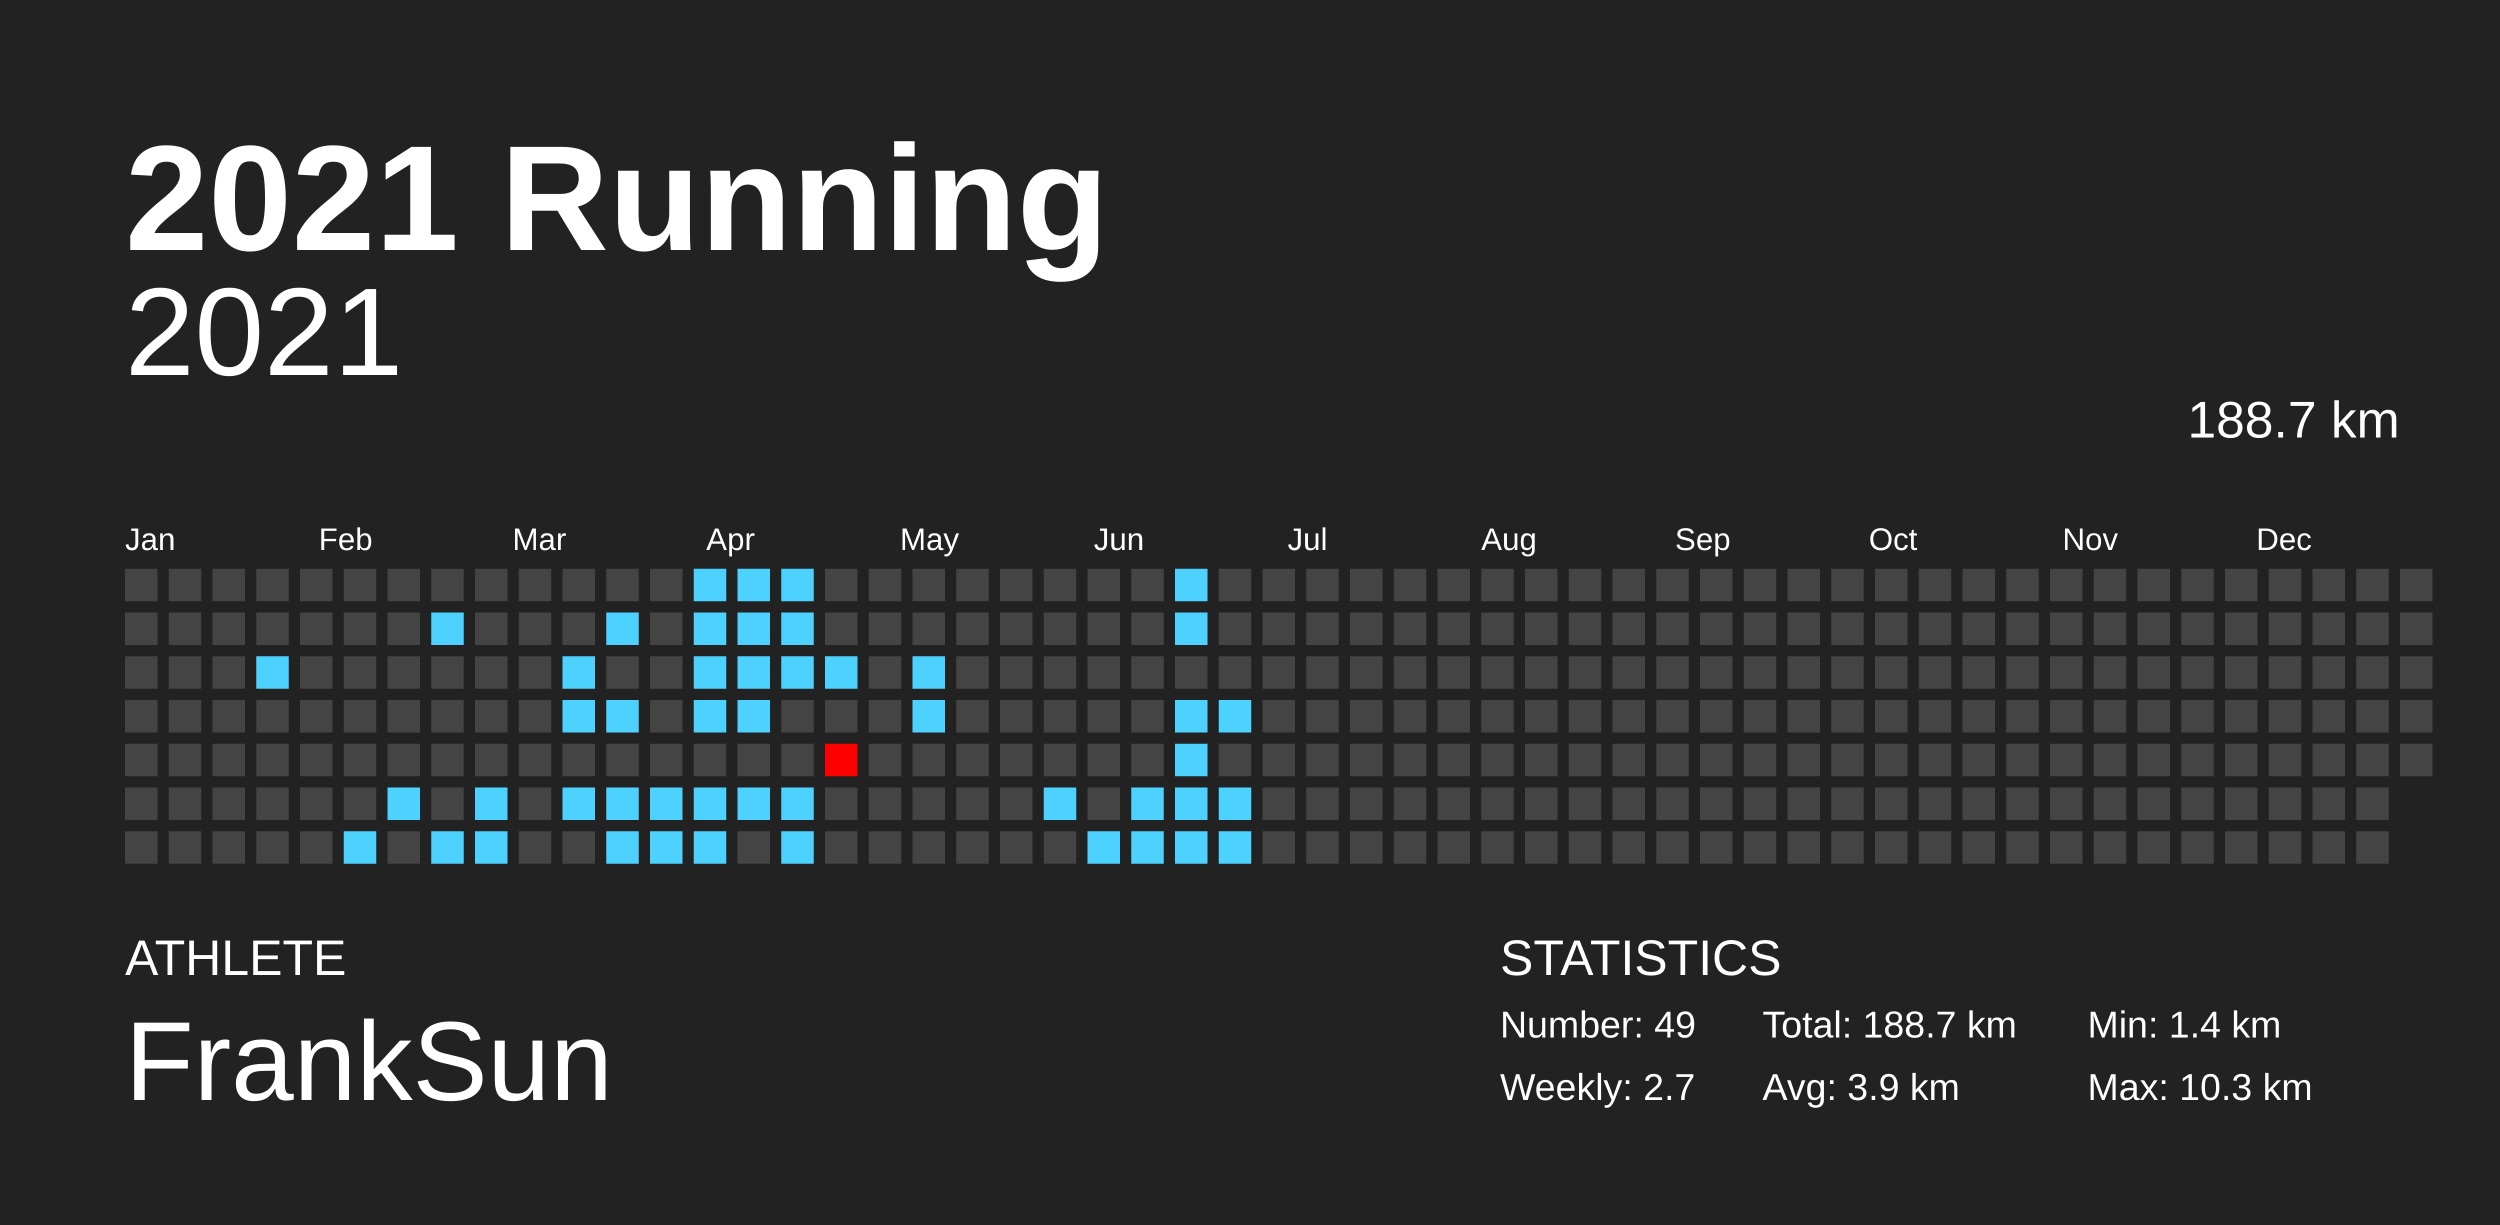
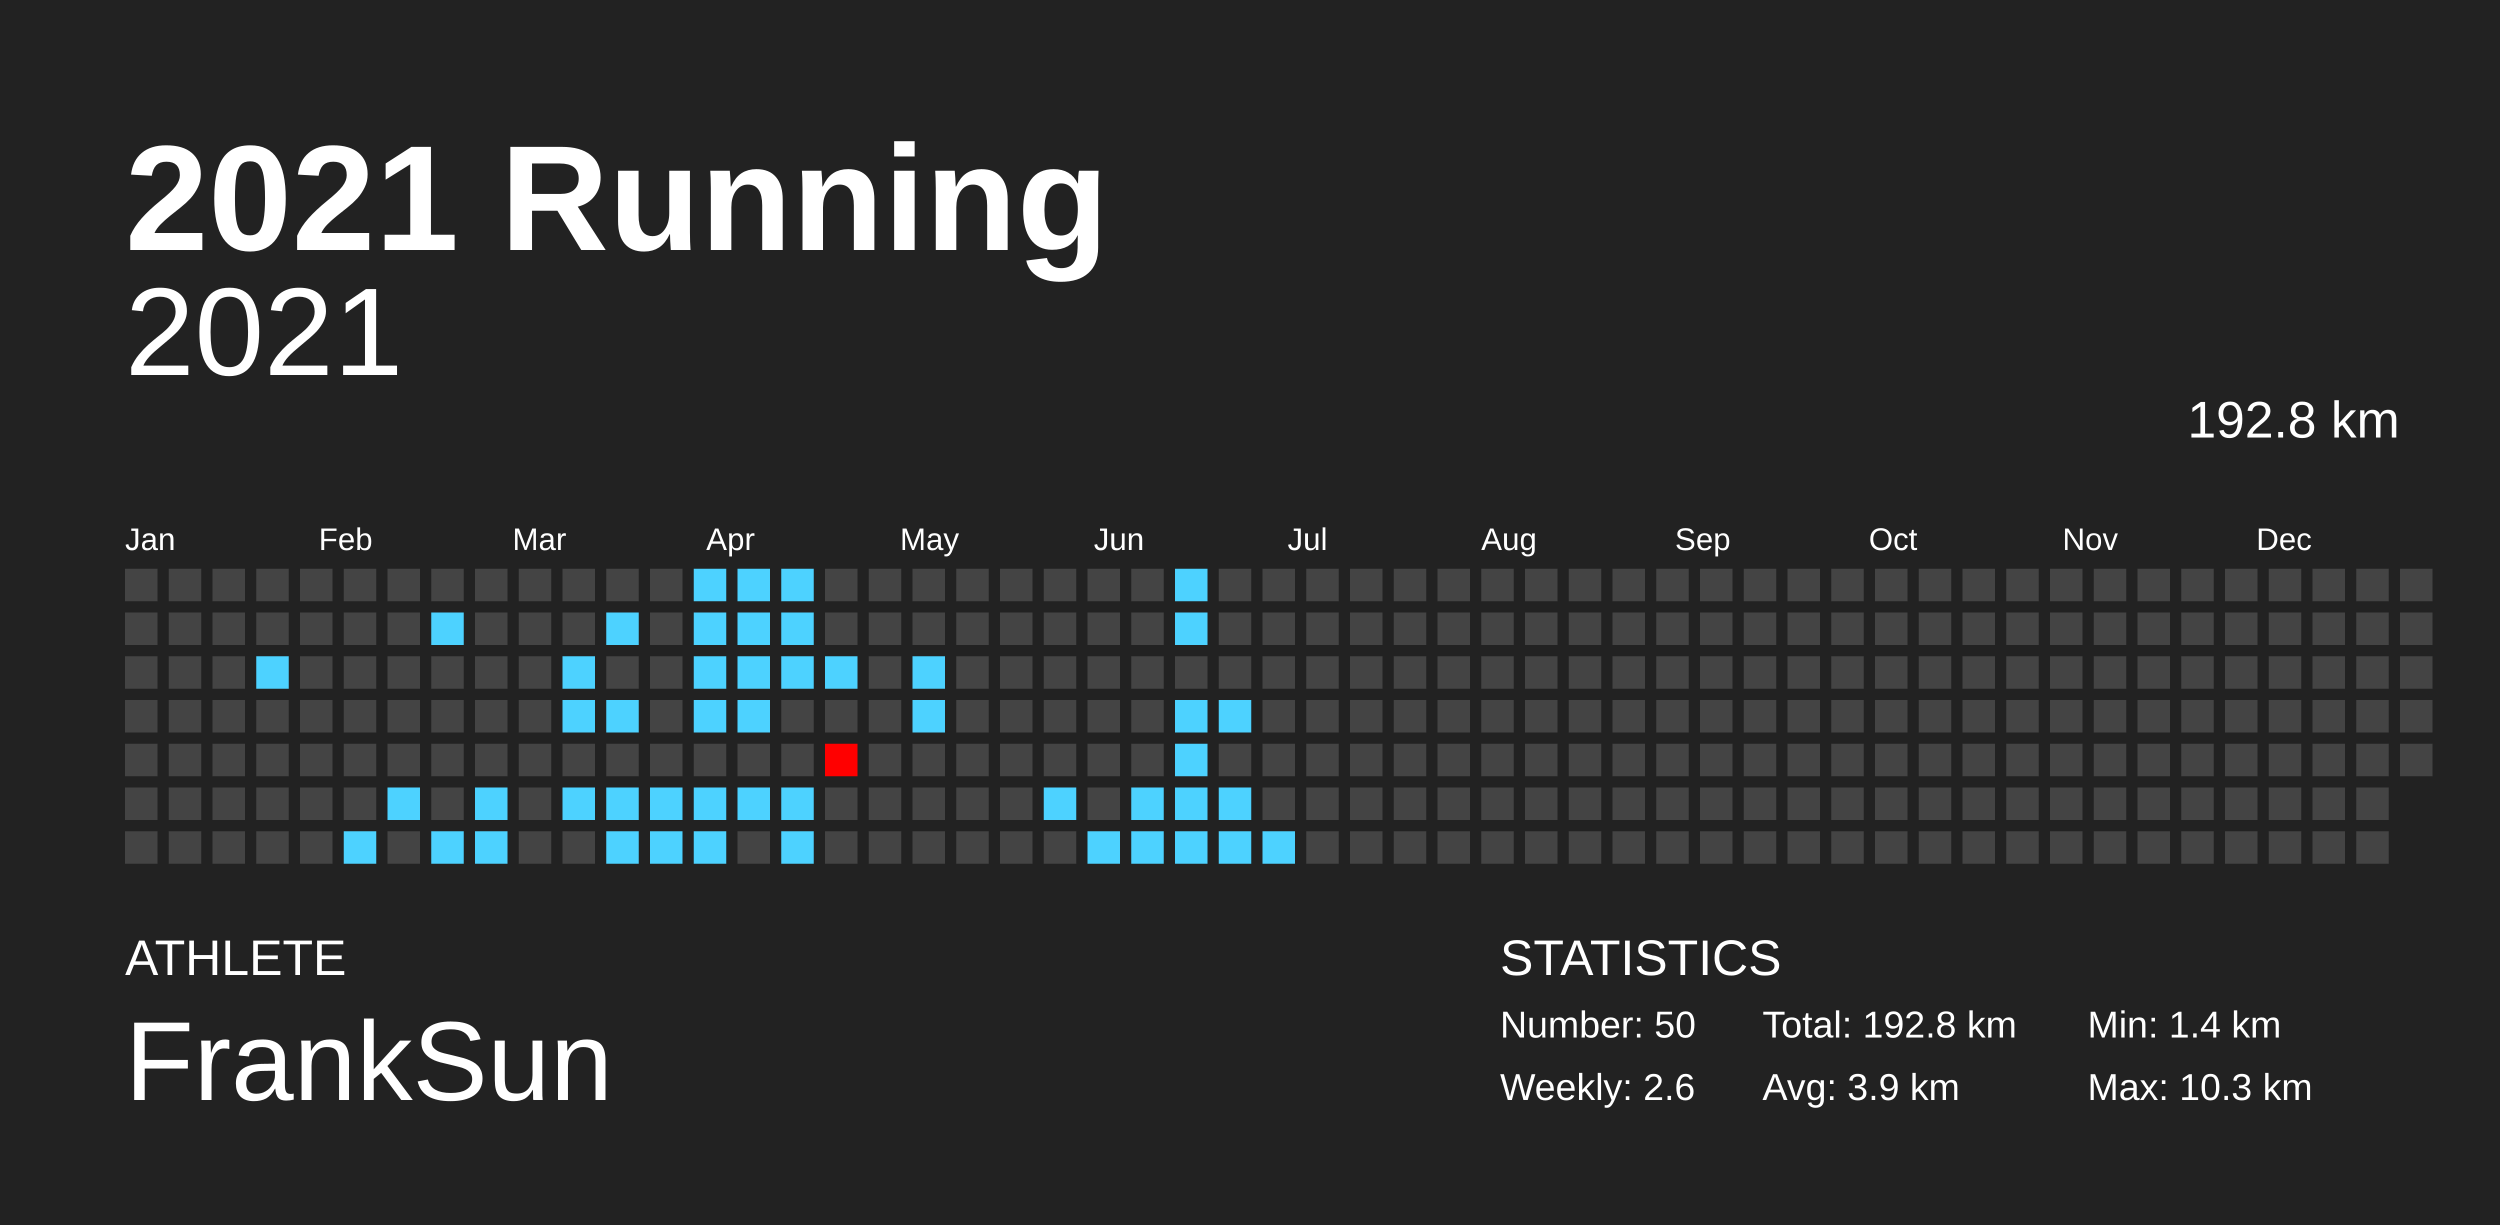
<svg xmlns="http://www.w3.org/2000/svg" baseProfile="full" height="98mm" version="1.1" viewBox="0,0,200,98" width="200mm">
  <defs />
  <rect fill="#222222" height="98" width="200" x="0" y="0" />
  <text fill="#FFFFFF" style="font-size:12px; font-family:Arial; font-weight:bold;" x="10" y="20">2021 Running</text>
  <text fill="#FFFFFF" style="font-size:4px; font-family:Arial" x="10" y="78">ATHLETE</text>
  <text fill="#FFFFFF" style="font-size:9px; font-family:Arial" x="10" y="88">FrankSun</text>
  <text fill="#FFFFFF" style="font-size:4px; font-family:Arial" x="120" y="78">STATISTICS</text>
-   <text fill="#FFFFFF" style="font-size:3px; font-family:Arial" x="120" y="83">Number: 49</text>
-   <text fill="#FFFFFF" style="font-size:3px; font-family:Arial" x="120" y="88">Weekly: 2.7</text>
-   <text fill="#FFFFFF" style="font-size:3px; font-family:Arial" x="141" y="83">Total: 188.7 km</text>
+   <text fill="#FFFFFF" style="font-size:3px; font-family:Arial" x="120" y="83">Number: 50</text>
+   <text fill="#FFFFFF" style="font-size:3px; font-family:Arial" x="120" y="88">Weekly: 2.6</text>
+   <text fill="#FFFFFF" style="font-size:3px; font-family:Arial" x="141" y="83">Total: 192.8 km</text>
  <text fill="#FFFFFF" style="font-size:3px; font-family:Arial" x="141" y="88">Avg: 3.9 km</text>
  <text fill="#FFFFFF" style="font-size:3px; font-family:Arial" x="167" y="83">Min: 1.4 km</text>
  <text fill="#FFFFFF" style="font-size:3px; font-family:Arial" x="167" y="88">Max: 10.3 km</text>
  <text alignment-baseline="hanging" fill="#FFFFFF" style="font-size:10.0px; font-family:Arial;" x="10" y="30">2021</text>
-   <text alignment-baseline="hanging" fill="#FFFFFF" style="font-size:4.125px; font-family:Arial;" x="175" y="35">188.7 km</text>
+   <text alignment-baseline="hanging" fill="#FFFFFF" style="font-size:4.125px; font-family:Arial;" x="175" y="35">192.8 km</text>
  <text fill="#FFFFFF" style="font-size:2.5px; font-family:Arial" x="10.0" y="44">Jan</text>
  <text fill="#FFFFFF" style="font-size:2.5px; font-family:Arial" x="25.5" y="44">Feb</text>
  <text fill="#FFFFFF" style="font-size:2.5px; font-family:Arial" x="41.0" y="44">Mar</text>
  <text fill="#FFFFFF" style="font-size:2.5px; font-family:Arial" x="56.5" y="44">Apr</text>
  <text fill="#FFFFFF" style="font-size:2.5px; font-family:Arial" x="72.0" y="44">May</text>
  <text fill="#FFFFFF" style="font-size:2.5px; font-family:Arial" x="87.5" y="44">Jun</text>
  <text fill="#FFFFFF" style="font-size:2.5px; font-family:Arial" x="103.0" y="44">Jul</text>
  <text fill="#FFFFFF" style="font-size:2.5px; font-family:Arial" x="118.5" y="44">Aug</text>
  <text fill="#FFFFFF" style="font-size:2.5px; font-family:Arial" x="134.0" y="44">Sep</text>
  <text fill="#FFFFFF" style="font-size:2.5px; font-family:Arial" x="149.5" y="44">Oct</text>
  <text fill="#FFFFFF" style="font-size:2.5px; font-family:Arial" x="165.0" y="44">Nov</text>
  <text fill="#FFFFFF" style="font-size:2.5px; font-family:Arial" x="180.5" y="44">Dec</text>
  <rect fill="#444444" height="2.6" width="2.6" x="10.0" y="45.5" />
  <rect fill="#444444" height="2.6" width="2.6" x="10.0" y="49.0" />
  <rect fill="#444444" height="2.6" width="2.6" x="10.0" y="52.5" />
  <rect fill="#444444" height="2.6" width="2.6" x="10.0" y="56.0" />
  <rect fill="#444444" height="2.6" width="2.6" x="10.0" y="59.5" />
  <rect fill="#444444" height="2.6" width="2.6" x="10.0" y="63.0" />
  <rect fill="#444444" height="2.6" width="2.6" x="10.0" y="66.5" />
  <rect fill="#444444" height="2.6" width="2.6" x="13.5" y="45.5" />
  <rect fill="#444444" height="2.6" width="2.6" x="13.5" y="49.0" />
  <rect fill="#444444" height="2.6" width="2.6" x="13.5" y="52.5" />
  <rect fill="#444444" height="2.6" width="2.6" x="13.5" y="56.0" />
  <rect fill="#444444" height="2.6" width="2.6" x="13.5" y="59.5" />
  <rect fill="#444444" height="2.6" width="2.6" x="13.5" y="63.0" />
  <rect fill="#444444" height="2.6" width="2.6" x="13.5" y="66.5" />
  <rect fill="#444444" height="2.6" width="2.6" x="17.0" y="45.5" />
  <rect fill="#444444" height="2.6" width="2.6" x="17.0" y="49.0" />
  <rect fill="#444444" height="2.6" width="2.6" x="17.0" y="52.5" />
  <rect fill="#444444" height="2.6" width="2.6" x="17.0" y="56.0" />
  <rect fill="#444444" height="2.6" width="2.6" x="17.0" y="59.5" />
  <rect fill="#444444" height="2.6" width="2.6" x="17.0" y="63.0" />
  <rect fill="#444444" height="2.6" width="2.6" x="17.0" y="66.5" />
  <rect fill="#444444" height="2.6" width="2.6" x="20.5" y="45.5" />
  <rect fill="#444444" height="2.6" width="2.6" x="20.5" y="49.0" />
  <rect fill="#4dd2ff" height="2.6" width="2.6" x="20.5" y="52.5" />
  <rect fill="#444444" height="2.6" width="2.6" x="20.5" y="56.0" />
  <rect fill="#444444" height="2.6" width="2.6" x="20.5" y="59.5" />
  <rect fill="#444444" height="2.6" width="2.6" x="20.5" y="63.0" />
  <rect fill="#444444" height="2.6" width="2.6" x="20.5" y="66.5" />
  <rect fill="#444444" height="2.6" width="2.6" x="24.0" y="45.5" />
  <rect fill="#444444" height="2.6" width="2.6" x="24.0" y="49.0" />
  <rect fill="#444444" height="2.6" width="2.6" x="24.0" y="52.5" />
  <rect fill="#444444" height="2.6" width="2.6" x="24.0" y="56.0" />
  <rect fill="#444444" height="2.6" width="2.6" x="24.0" y="59.5" />
  <rect fill="#444444" height="2.6" width="2.6" x="24.0" y="63.0" />
  <rect fill="#444444" height="2.6" width="2.6" x="24.0" y="66.5" />
  <rect fill="#444444" height="2.6" width="2.6" x="27.5" y="45.5" />
  <rect fill="#444444" height="2.6" width="2.6" x="27.5" y="49.0" />
  <rect fill="#444444" height="2.6" width="2.6" x="27.5" y="52.5" />
  <rect fill="#444444" height="2.6" width="2.6" x="27.5" y="56.0" />
  <rect fill="#444444" height="2.6" width="2.6" x="27.5" y="59.5" />
  <rect fill="#444444" height="2.6" width="2.6" x="27.5" y="63.0" />
  <rect fill="#4dd2ff" height="2.6" width="2.6" x="27.5" y="66.5" />
  <rect fill="#444444" height="2.6" width="2.6" x="31.0" y="45.5" />
  <rect fill="#444444" height="2.6" width="2.6" x="31.0" y="49.0" />
  <rect fill="#444444" height="2.6" width="2.6" x="31.0" y="52.5" />
  <rect fill="#444444" height="2.6" width="2.6" x="31.0" y="56.0" />
  <rect fill="#444444" height="2.6" width="2.6" x="31.0" y="59.5" />
  <rect fill="#4dd2ff" height="2.6" width="2.6" x="31.0" y="63.0" />
  <rect fill="#444444" height="2.6" width="2.6" x="31.0" y="66.5" />
  <rect fill="#444444" height="2.6" width="2.6" x="34.5" y="45.5" />
  <rect fill="#4dd2ff" height="2.6" width="2.6" x="34.5" y="49.0" />
  <rect fill="#444444" height="2.6" width="2.6" x="34.5" y="52.5" />
  <rect fill="#444444" height="2.6" width="2.6" x="34.5" y="56.0" />
  <rect fill="#444444" height="2.6" width="2.6" x="34.5" y="59.5" />
  <rect fill="#444444" height="2.6" width="2.6" x="34.5" y="63.0" />
  <rect fill="#4dd2ff" height="2.6" width="2.6" x="34.5" y="66.5" />
  <rect fill="#444444" height="2.6" width="2.6" x="38.0" y="45.5" />
  <rect fill="#444444" height="2.6" width="2.6" x="38.0" y="49.0" />
  <rect fill="#444444" height="2.6" width="2.6" x="38.0" y="52.5" />
  <rect fill="#444444" height="2.6" width="2.6" x="38.0" y="56.0" />
  <rect fill="#444444" height="2.6" width="2.6" x="38.0" y="59.5" />
  <rect fill="#4dd2ff" height="2.6" width="2.6" x="38.0" y="63.0" />
  <rect fill="#4dd2ff" height="2.6" width="2.6" x="38.0" y="66.5" />
  <rect fill="#444444" height="2.6" width="2.6" x="41.5" y="45.5" />
  <rect fill="#444444" height="2.6" width="2.6" x="41.5" y="49.0" />
  <rect fill="#444444" height="2.6" width="2.6" x="41.5" y="52.5" />
  <rect fill="#444444" height="2.6" width="2.6" x="41.5" y="56.0" />
  <rect fill="#444444" height="2.6" width="2.6" x="41.5" y="59.5" />
  <rect fill="#444444" height="2.6" width="2.6" x="41.5" y="63.0" />
  <rect fill="#444444" height="2.6" width="2.6" x="41.5" y="66.5" />
  <rect fill="#444444" height="2.6" width="2.6" x="45.0" y="45.5" />
  <rect fill="#444444" height="2.6" width="2.6" x="45.0" y="49.0" />
  <rect fill="#4dd2ff" height="2.6" width="2.6" x="45.0" y="52.5" />
  <rect fill="#4dd2ff" height="2.6" width="2.6" x="45.0" y="56.0" />
  <rect fill="#444444" height="2.6" width="2.6" x="45.0" y="59.5" />
  <rect fill="#4dd2ff" height="2.6" width="2.6" x="45.0" y="63.0" />
  <rect fill="#444444" height="2.6" width="2.6" x="45.0" y="66.5" />
  <rect fill="#444444" height="2.6" width="2.6" x="48.5" y="45.5" />
  <rect fill="#4dd2ff" height="2.6" width="2.6" x="48.5" y="49.0" />
  <rect fill="#444444" height="2.6" width="2.6" x="48.5" y="52.5" />
  <rect fill="#4dd2ff" height="2.6" width="2.6" x="48.5" y="56.0" />
  <rect fill="#444444" height="2.6" width="2.6" x="48.5" y="59.5" />
  <rect fill="#4dd2ff" height="2.6" width="2.6" x="48.5" y="63.0" />
  <rect fill="#4dd2ff" height="2.6" width="2.6" x="48.5" y="66.5" />
  <rect fill="#444444" height="2.6" width="2.6" x="52.0" y="45.5" />
  <rect fill="#444444" height="2.6" width="2.6" x="52.0" y="49.0" />
  <rect fill="#444444" height="2.6" width="2.6" x="52.0" y="52.5" />
  <rect fill="#444444" height="2.6" width="2.6" x="52.0" y="56.0" />
  <rect fill="#444444" height="2.6" width="2.6" x="52.0" y="59.5" />
  <rect fill="#4dd2ff" height="2.6" width="2.6" x="52.0" y="63.0" />
  <rect fill="#4dd2ff" height="2.6" width="2.6" x="52.0" y="66.5" />
  <rect fill="#4dd2ff" height="2.6" width="2.6" x="55.5" y="45.5" />
  <rect fill="#4dd2ff" height="2.6" width="2.6" x="55.5" y="49.0" />
  <rect fill="#4dd2ff" height="2.6" width="2.6" x="55.5" y="52.5" />
  <rect fill="#4dd2ff" height="2.6" width="2.6" x="55.5" y="56.0" />
  <rect fill="#444444" height="2.6" width="2.6" x="55.5" y="59.5" />
  <rect fill="#4dd2ff" height="2.6" width="2.6" x="55.5" y="63.0" />
  <rect fill="#4dd2ff" height="2.6" width="2.6" x="55.5" y="66.5" />
  <rect fill="#4dd2ff" height="2.6" width="2.6" x="59.0" y="45.5" />
  <rect fill="#4dd2ff" height="2.6" width="2.6" x="59.0" y="49.0" />
  <rect fill="#4dd2ff" height="2.6" width="2.6" x="59.0" y="52.5" />
  <rect fill="#4dd2ff" height="2.6" width="2.6" x="59.0" y="56.0" />
  <rect fill="#444444" height="2.6" width="2.6" x="59.0" y="59.5" />
  <rect fill="#4dd2ff" height="2.6" width="2.6" x="59.0" y="63.0" />
  <rect fill="#444444" height="2.6" width="2.6" x="59.0" y="66.5" />
  <rect fill="#4dd2ff" height="2.6" width="2.6" x="62.5" y="45.5" />
  <rect fill="#4dd2ff" height="2.6" width="2.6" x="62.5" y="49.0" />
  <rect fill="#4dd2ff" height="2.6" width="2.6" x="62.5" y="52.5" />
  <rect fill="#444444" height="2.6" width="2.6" x="62.5" y="56.0" />
  <rect fill="#444444" height="2.6" width="2.6" x="62.5" y="59.5" />
  <rect fill="#4dd2ff" height="2.6" width="2.6" x="62.5" y="63.0" />
  <rect fill="#4dd2ff" height="2.6" width="2.6" x="62.5" y="66.5" />
  <rect fill="#444444" height="2.6" width="2.6" x="66.0" y="45.5" />
  <rect fill="#444444" height="2.6" width="2.6" x="66.0" y="49.0" />
  <rect fill="#4dd2ff" height="2.6" width="2.6" x="66.0" y="52.5" />
  <rect fill="#444444" height="2.6" width="2.6" x="66.0" y="56.0" />
  <rect fill="#ff0000" height="2.6" width="2.6" x="66.0" y="59.5" />
  <rect fill="#444444" height="2.6" width="2.6" x="66.0" y="63.0" />
  <rect fill="#444444" height="2.6" width="2.6" x="66.0" y="66.5" />
  <rect fill="#444444" height="2.6" width="2.6" x="69.5" y="45.5" />
  <rect fill="#444444" height="2.6" width="2.6" x="69.5" y="49.0" />
  <rect fill="#444444" height="2.6" width="2.6" x="69.5" y="52.5" />
  <rect fill="#444444" height="2.6" width="2.6" x="69.5" y="56.0" />
  <rect fill="#444444" height="2.6" width="2.6" x="69.5" y="59.5" />
  <rect fill="#444444" height="2.6" width="2.6" x="69.5" y="63.0" />
  <rect fill="#444444" height="2.6" width="2.6" x="69.5" y="66.5" />
  <rect fill="#444444" height="2.6" width="2.6" x="73.0" y="45.5" />
  <rect fill="#444444" height="2.6" width="2.6" x="73.0" y="49.0" />
  <rect fill="#4dd2ff" height="2.6" width="2.6" x="73.0" y="52.5" />
  <rect fill="#4dd2ff" height="2.6" width="2.6" x="73.0" y="56.0" />
  <rect fill="#444444" height="2.6" width="2.6" x="73.0" y="59.5" />
  <rect fill="#444444" height="2.6" width="2.6" x="73.0" y="63.0" />
  <rect fill="#444444" height="2.6" width="2.6" x="73.0" y="66.5" />
  <rect fill="#444444" height="2.6" width="2.6" x="76.5" y="45.5" />
  <rect fill="#444444" height="2.6" width="2.6" x="76.5" y="49.0" />
  <rect fill="#444444" height="2.6" width="2.6" x="76.5" y="52.5" />
  <rect fill="#444444" height="2.6" width="2.6" x="76.5" y="56.0" />
  <rect fill="#444444" height="2.6" width="2.6" x="76.5" y="59.5" />
  <rect fill="#444444" height="2.6" width="2.6" x="76.5" y="63.0" />
  <rect fill="#444444" height="2.6" width="2.6" x="76.5" y="66.5" />
  <rect fill="#444444" height="2.6" width="2.6" x="80.0" y="45.5" />
  <rect fill="#444444" height="2.6" width="2.6" x="80.0" y="49.0" />
  <rect fill="#444444" height="2.6" width="2.6" x="80.0" y="52.5" />
  <rect fill="#444444" height="2.6" width="2.6" x="80.0" y="56.0" />
  <rect fill="#444444" height="2.6" width="2.6" x="80.0" y="59.5" />
  <rect fill="#444444" height="2.6" width="2.6" x="80.0" y="63.0" />
  <rect fill="#444444" height="2.6" width="2.6" x="80.0" y="66.5" />
  <rect fill="#444444" height="2.6" width="2.6" x="83.5" y="45.5" />
  <rect fill="#444444" height="2.6" width="2.6" x="83.5" y="49.0" />
  <rect fill="#444444" height="2.6" width="2.6" x="83.5" y="52.5" />
  <rect fill="#444444" height="2.6" width="2.6" x="83.5" y="56.0" />
  <rect fill="#444444" height="2.6" width="2.6" x="83.5" y="59.5" />
  <rect fill="#4dd2ff" height="2.6" width="2.6" x="83.5" y="63.0" />
  <rect fill="#444444" height="2.6" width="2.6" x="83.5" y="66.5" />
  <rect fill="#444444" height="2.6" width="2.6" x="87.0" y="45.5" />
  <rect fill="#444444" height="2.6" width="2.6" x="87.0" y="49.0" />
  <rect fill="#444444" height="2.6" width="2.6" x="87.0" y="52.5" />
  <rect fill="#444444" height="2.6" width="2.6" x="87.0" y="56.0" />
  <rect fill="#444444" height="2.6" width="2.6" x="87.0" y="59.5" />
  <rect fill="#444444" height="2.6" width="2.6" x="87.0" y="63.0" />
  <rect fill="#4dd2ff" height="2.6" width="2.6" x="87.0" y="66.5" />
  <rect fill="#444444" height="2.6" width="2.6" x="90.5" y="45.5" />
  <rect fill="#444444" height="2.6" width="2.6" x="90.5" y="49.0" />
  <rect fill="#444444" height="2.6" width="2.6" x="90.5" y="52.5" />
  <rect fill="#444444" height="2.6" width="2.6" x="90.5" y="56.0" />
  <rect fill="#444444" height="2.6" width="2.6" x="90.5" y="59.5" />
  <rect fill="#4dd2ff" height="2.6" width="2.6" x="90.5" y="63.0" />
  <rect fill="#4dd2ff" height="2.6" width="2.6" x="90.5" y="66.5" />
  <rect fill="#4dd2ff" height="2.6" width="2.6" x="94.0" y="45.5" />
  <rect fill="#4dd2ff" height="2.6" width="2.6" x="94.0" y="49.0" />
  <rect fill="#444444" height="2.6" width="2.6" x="94.0" y="52.5" />
  <rect fill="#4dd2ff" height="2.6" width="2.6" x="94.0" y="56.0" />
  <rect fill="#4dd2ff" height="2.6" width="2.6" x="94.0" y="59.5" />
  <rect fill="#4dd2ff" height="2.6" width="2.6" x="94.0" y="63.0" />
  <rect fill="#4dd2ff" height="2.6" width="2.6" x="94.0" y="66.5" />
  <rect fill="#444444" height="2.6" width="2.6" x="97.5" y="45.5" />
  <rect fill="#444444" height="2.6" width="2.6" x="97.5" y="49.0" />
  <rect fill="#444444" height="2.6" width="2.6" x="97.5" y="52.5" />
  <rect fill="#4dd2ff" height="2.6" width="2.6" x="97.5" y="56.0" />
  <rect fill="#444444" height="2.6" width="2.6" x="97.5" y="59.5" />
  <rect fill="#4dd2ff" height="2.6" width="2.6" x="97.5" y="63.0" />
  <rect fill="#4dd2ff" height="2.6" width="2.6" x="97.5" y="66.5" />
  <rect fill="#444444" height="2.6" width="2.6" x="101.0" y="45.5" />
  <rect fill="#444444" height="2.6" width="2.6" x="101.0" y="49.0" />
  <rect fill="#444444" height="2.6" width="2.6" x="101.0" y="52.5" />
  <rect fill="#444444" height="2.6" width="2.6" x="101.0" y="56.0" />
  <rect fill="#444444" height="2.6" width="2.6" x="101.0" y="59.5" />
  <rect fill="#444444" height="2.6" width="2.6" x="101.0" y="63.0" />
-   <rect fill="#444444" height="2.6" width="2.6" x="101.0" y="66.5" />
+   <rect fill="#4dd2ff" height="2.6" width="2.6" x="101.0" y="66.5" />
  <rect fill="#444444" height="2.6" width="2.6" x="104.5" y="45.5" />
  <rect fill="#444444" height="2.6" width="2.6" x="104.5" y="49.0" />
  <rect fill="#444444" height="2.6" width="2.6" x="104.5" y="52.5" />
  <rect fill="#444444" height="2.6" width="2.6" x="104.5" y="56.0" />
  <rect fill="#444444" height="2.6" width="2.6" x="104.5" y="59.5" />
  <rect fill="#444444" height="2.6" width="2.6" x="104.5" y="63.0" />
  <rect fill="#444444" height="2.6" width="2.6" x="104.5" y="66.5" />
  <rect fill="#444444" height="2.6" width="2.6" x="108.0" y="45.5" />
  <rect fill="#444444" height="2.6" width="2.6" x="108.0" y="49.0" />
  <rect fill="#444444" height="2.6" width="2.6" x="108.0" y="52.5" />
  <rect fill="#444444" height="2.6" width="2.6" x="108.0" y="56.0" />
  <rect fill="#444444" height="2.6" width="2.6" x="108.0" y="59.5" />
  <rect fill="#444444" height="2.6" width="2.6" x="108.0" y="63.0" />
  <rect fill="#444444" height="2.6" width="2.6" x="108.0" y="66.5" />
  <rect fill="#444444" height="2.6" width="2.6" x="111.5" y="45.5" />
  <rect fill="#444444" height="2.6" width="2.6" x="111.5" y="49.0" />
  <rect fill="#444444" height="2.6" width="2.6" x="111.5" y="52.5" />
  <rect fill="#444444" height="2.6" width="2.6" x="111.5" y="56.0" />
  <rect fill="#444444" height="2.6" width="2.6" x="111.5" y="59.5" />
  <rect fill="#444444" height="2.6" width="2.6" x="111.5" y="63.0" />
  <rect fill="#444444" height="2.6" width="2.6" x="111.5" y="66.5" />
  <rect fill="#444444" height="2.6" width="2.6" x="115.0" y="45.5" />
  <rect fill="#444444" height="2.6" width="2.6" x="115.0" y="49.0" />
  <rect fill="#444444" height="2.6" width="2.6" x="115.0" y="52.5" />
  <rect fill="#444444" height="2.6" width="2.6" x="115.0" y="56.0" />
  <rect fill="#444444" height="2.6" width="2.6" x="115.0" y="59.5" />
  <rect fill="#444444" height="2.6" width="2.6" x="115.0" y="63.0" />
  <rect fill="#444444" height="2.6" width="2.6" x="115.0" y="66.5" />
  <rect fill="#444444" height="2.6" width="2.6" x="118.5" y="45.5" />
  <rect fill="#444444" height="2.6" width="2.6" x="118.5" y="49.0" />
  <rect fill="#444444" height="2.6" width="2.6" x="118.5" y="52.5" />
  <rect fill="#444444" height="2.6" width="2.6" x="118.5" y="56.0" />
  <rect fill="#444444" height="2.6" width="2.6" x="118.5" y="59.5" />
  <rect fill="#444444" height="2.6" width="2.6" x="118.5" y="63.0" />
  <rect fill="#444444" height="2.6" width="2.6" x="118.5" y="66.5" />
  <rect fill="#444444" height="2.6" width="2.6" x="122.0" y="45.5" />
  <rect fill="#444444" height="2.6" width="2.6" x="122.0" y="49.0" />
  <rect fill="#444444" height="2.6" width="2.6" x="122.0" y="52.5" />
  <rect fill="#444444" height="2.6" width="2.6" x="122.0" y="56.0" />
  <rect fill="#444444" height="2.6" width="2.6" x="122.0" y="59.5" />
  <rect fill="#444444" height="2.6" width="2.6" x="122.0" y="63.0" />
  <rect fill="#444444" height="2.6" width="2.6" x="122.0" y="66.5" />
  <rect fill="#444444" height="2.6" width="2.6" x="125.5" y="45.5" />
  <rect fill="#444444" height="2.6" width="2.6" x="125.5" y="49.0" />
  <rect fill="#444444" height="2.6" width="2.6" x="125.5" y="52.5" />
  <rect fill="#444444" height="2.6" width="2.6" x="125.5" y="56.0" />
  <rect fill="#444444" height="2.6" width="2.6" x="125.5" y="59.5" />
  <rect fill="#444444" height="2.6" width="2.6" x="125.5" y="63.0" />
  <rect fill="#444444" height="2.6" width="2.6" x="125.5" y="66.5" />
  <rect fill="#444444" height="2.6" width="2.6" x="129.0" y="45.5" />
  <rect fill="#444444" height="2.6" width="2.6" x="129.0" y="49.0" />
  <rect fill="#444444" height="2.6" width="2.6" x="129.0" y="52.5" />
  <rect fill="#444444" height="2.6" width="2.6" x="129.0" y="56.0" />
  <rect fill="#444444" height="2.6" width="2.6" x="129.0" y="59.5" />
  <rect fill="#444444" height="2.6" width="2.6" x="129.0" y="63.0" />
  <rect fill="#444444" height="2.6" width="2.6" x="129.0" y="66.5" />
  <rect fill="#444444" height="2.6" width="2.6" x="132.5" y="45.5" />
  <rect fill="#444444" height="2.6" width="2.6" x="132.5" y="49.0" />
  <rect fill="#444444" height="2.6" width="2.6" x="132.5" y="52.5" />
  <rect fill="#444444" height="2.6" width="2.6" x="132.5" y="56.0" />
  <rect fill="#444444" height="2.6" width="2.6" x="132.5" y="59.5" />
  <rect fill="#444444" height="2.6" width="2.6" x="132.5" y="63.0" />
  <rect fill="#444444" height="2.6" width="2.6" x="132.5" y="66.5" />
  <rect fill="#444444" height="2.6" width="2.6" x="136.0" y="45.5" />
  <rect fill="#444444" height="2.6" width="2.6" x="136.0" y="49.0" />
  <rect fill="#444444" height="2.6" width="2.6" x="136.0" y="52.5" />
  <rect fill="#444444" height="2.6" width="2.6" x="136.0" y="56.0" />
  <rect fill="#444444" height="2.6" width="2.6" x="136.0" y="59.5" />
  <rect fill="#444444" height="2.6" width="2.6" x="136.0" y="63.0" />
  <rect fill="#444444" height="2.6" width="2.6" x="136.0" y="66.5" />
  <rect fill="#444444" height="2.6" width="2.6" x="139.5" y="45.5" />
  <rect fill="#444444" height="2.6" width="2.6" x="139.5" y="49.0" />
  <rect fill="#444444" height="2.6" width="2.6" x="139.5" y="52.5" />
  <rect fill="#444444" height="2.6" width="2.6" x="139.5" y="56.0" />
  <rect fill="#444444" height="2.6" width="2.6" x="139.5" y="59.5" />
  <rect fill="#444444" height="2.6" width="2.6" x="139.5" y="63.0" />
  <rect fill="#444444" height="2.6" width="2.6" x="139.5" y="66.5" />
  <rect fill="#444444" height="2.6" width="2.6" x="143.0" y="45.5" />
  <rect fill="#444444" height="2.6" width="2.6" x="143.0" y="49.0" />
  <rect fill="#444444" height="2.6" width="2.6" x="143.0" y="52.5" />
  <rect fill="#444444" height="2.6" width="2.6" x="143.0" y="56.0" />
  <rect fill="#444444" height="2.6" width="2.6" x="143.0" y="59.5" />
  <rect fill="#444444" height="2.6" width="2.6" x="143.0" y="63.0" />
  <rect fill="#444444" height="2.6" width="2.6" x="143.0" y="66.5" />
  <rect fill="#444444" height="2.6" width="2.6" x="146.5" y="45.5" />
  <rect fill="#444444" height="2.6" width="2.6" x="146.5" y="49.0" />
  <rect fill="#444444" height="2.6" width="2.6" x="146.5" y="52.5" />
  <rect fill="#444444" height="2.6" width="2.6" x="146.5" y="56.0" />
  <rect fill="#444444" height="2.6" width="2.6" x="146.5" y="59.5" />
  <rect fill="#444444" height="2.6" width="2.6" x="146.5" y="63.0" />
  <rect fill="#444444" height="2.6" width="2.6" x="146.5" y="66.5" />
  <rect fill="#444444" height="2.6" width="2.6" x="150.0" y="45.5" />
  <rect fill="#444444" height="2.6" width="2.6" x="150.0" y="49.0" />
  <rect fill="#444444" height="2.6" width="2.6" x="150.0" y="52.5" />
  <rect fill="#444444" height="2.6" width="2.6" x="150.0" y="56.0" />
  <rect fill="#444444" height="2.6" width="2.6" x="150.0" y="59.5" />
  <rect fill="#444444" height="2.6" width="2.6" x="150.0" y="63.0" />
  <rect fill="#444444" height="2.6" width="2.6" x="150.0" y="66.5" />
  <rect fill="#444444" height="2.6" width="2.6" x="153.5" y="45.5" />
  <rect fill="#444444" height="2.6" width="2.6" x="153.5" y="49.0" />
  <rect fill="#444444" height="2.6" width="2.6" x="153.5" y="52.5" />
  <rect fill="#444444" height="2.6" width="2.6" x="153.5" y="56.0" />
  <rect fill="#444444" height="2.6" width="2.6" x="153.5" y="59.5" />
  <rect fill="#444444" height="2.6" width="2.6" x="153.5" y="63.0" />
  <rect fill="#444444" height="2.6" width="2.6" x="153.5" y="66.5" />
  <rect fill="#444444" height="2.6" width="2.6" x="157.0" y="45.5" />
  <rect fill="#444444" height="2.6" width="2.6" x="157.0" y="49.0" />
  <rect fill="#444444" height="2.6" width="2.6" x="157.0" y="52.5" />
  <rect fill="#444444" height="2.6" width="2.6" x="157.0" y="56.0" />
  <rect fill="#444444" height="2.6" width="2.6" x="157.0" y="59.5" />
  <rect fill="#444444" height="2.6" width="2.6" x="157.0" y="63.0" />
  <rect fill="#444444" height="2.6" width="2.6" x="157.0" y="66.5" />
  <rect fill="#444444" height="2.6" width="2.6" x="160.5" y="45.5" />
  <rect fill="#444444" height="2.6" width="2.6" x="160.5" y="49.0" />
  <rect fill="#444444" height="2.6" width="2.6" x="160.5" y="52.5" />
  <rect fill="#444444" height="2.6" width="2.6" x="160.5" y="56.0" />
  <rect fill="#444444" height="2.6" width="2.6" x="160.5" y="59.5" />
  <rect fill="#444444" height="2.6" width="2.6" x="160.5" y="63.0" />
  <rect fill="#444444" height="2.6" width="2.6" x="160.5" y="66.5" />
  <rect fill="#444444" height="2.6" width="2.6" x="164.0" y="45.5" />
  <rect fill="#444444" height="2.6" width="2.6" x="164.0" y="49.0" />
  <rect fill="#444444" height="2.6" width="2.6" x="164.0" y="52.5" />
  <rect fill="#444444" height="2.6" width="2.6" x="164.0" y="56.0" />
  <rect fill="#444444" height="2.6" width="2.6" x="164.0" y="59.5" />
  <rect fill="#444444" height="2.6" width="2.6" x="164.0" y="63.0" />
  <rect fill="#444444" height="2.6" width="2.6" x="164.0" y="66.5" />
  <rect fill="#444444" height="2.6" width="2.6" x="167.5" y="45.5" />
  <rect fill="#444444" height="2.6" width="2.6" x="167.5" y="49.0" />
  <rect fill="#444444" height="2.6" width="2.6" x="167.5" y="52.5" />
  <rect fill="#444444" height="2.6" width="2.6" x="167.5" y="56.0" />
  <rect fill="#444444" height="2.6" width="2.6" x="167.5" y="59.5" />
  <rect fill="#444444" height="2.6" width="2.6" x="167.5" y="63.0" />
  <rect fill="#444444" height="2.6" width="2.6" x="167.5" y="66.5" />
  <rect fill="#444444" height="2.6" width="2.6" x="171.0" y="45.5" />
  <rect fill="#444444" height="2.6" width="2.6" x="171.0" y="49.0" />
  <rect fill="#444444" height="2.6" width="2.6" x="171.0" y="52.5" />
  <rect fill="#444444" height="2.6" width="2.6" x="171.0" y="56.0" />
  <rect fill="#444444" height="2.6" width="2.6" x="171.0" y="59.5" />
  <rect fill="#444444" height="2.6" width="2.6" x="171.0" y="63.0" />
  <rect fill="#444444" height="2.6" width="2.6" x="171.0" y="66.5" />
  <rect fill="#444444" height="2.6" width="2.6" x="174.5" y="45.5" />
  <rect fill="#444444" height="2.6" width="2.6" x="174.5" y="49.0" />
  <rect fill="#444444" height="2.6" width="2.6" x="174.5" y="52.5" />
  <rect fill="#444444" height="2.6" width="2.6" x="174.5" y="56.0" />
  <rect fill="#444444" height="2.6" width="2.6" x="174.5" y="59.5" />
  <rect fill="#444444" height="2.6" width="2.6" x="174.5" y="63.0" />
  <rect fill="#444444" height="2.6" width="2.6" x="174.5" y="66.5" />
  <rect fill="#444444" height="2.6" width="2.6" x="178.0" y="45.5" />
  <rect fill="#444444" height="2.6" width="2.6" x="178.0" y="49.0" />
  <rect fill="#444444" height="2.6" width="2.6" x="178.0" y="52.5" />
  <rect fill="#444444" height="2.6" width="2.6" x="178.0" y="56.0" />
  <rect fill="#444444" height="2.6" width="2.6" x="178.0" y="59.5" />
  <rect fill="#444444" height="2.6" width="2.6" x="178.0" y="63.0" />
  <rect fill="#444444" height="2.6" width="2.6" x="178.0" y="66.5" />
  <rect fill="#444444" height="2.6" width="2.6" x="181.5" y="45.5" />
  <rect fill="#444444" height="2.6" width="2.6" x="181.5" y="49.0" />
  <rect fill="#444444" height="2.6" width="2.6" x="181.5" y="52.5" />
  <rect fill="#444444" height="2.6" width="2.6" x="181.5" y="56.0" />
  <rect fill="#444444" height="2.6" width="2.6" x="181.5" y="59.5" />
  <rect fill="#444444" height="2.6" width="2.6" x="181.5" y="63.0" />
  <rect fill="#444444" height="2.6" width="2.6" x="181.5" y="66.5" />
  <rect fill="#444444" height="2.6" width="2.6" x="185.0" y="45.5" />
  <rect fill="#444444" height="2.6" width="2.6" x="185.0" y="49.0" />
  <rect fill="#444444" height="2.6" width="2.6" x="185.0" y="52.5" />
  <rect fill="#444444" height="2.6" width="2.6" x="185.0" y="56.0" />
  <rect fill="#444444" height="2.6" width="2.6" x="185.0" y="59.5" />
  <rect fill="#444444" height="2.6" width="2.6" x="185.0" y="63.0" />
  <rect fill="#444444" height="2.6" width="2.6" x="185.0" y="66.5" />
  <rect fill="#444444" height="2.6" width="2.6" x="188.5" y="45.5" />
  <rect fill="#444444" height="2.6" width="2.6" x="188.5" y="49.0" />
  <rect fill="#444444" height="2.6" width="2.6" x="188.5" y="52.5" />
  <rect fill="#444444" height="2.6" width="2.6" x="188.5" y="56.0" />
  <rect fill="#444444" height="2.6" width="2.6" x="188.5" y="59.5" />
  <rect fill="#444444" height="2.6" width="2.6" x="188.5" y="63.0" />
  <rect fill="#444444" height="2.6" width="2.6" x="188.5" y="66.5" />
  <rect fill="#444444" height="2.6" width="2.6" x="192.0" y="45.5" />
  <rect fill="#444444" height="2.6" width="2.6" x="192.0" y="49.0" />
  <rect fill="#444444" height="2.6" width="2.6" x="192.0" y="52.5" />
  <rect fill="#444444" height="2.6" width="2.6" x="192.0" y="56.0" />
  <rect fill="#444444" height="2.6" width="2.6" x="192.0" y="59.5" />
</svg>
